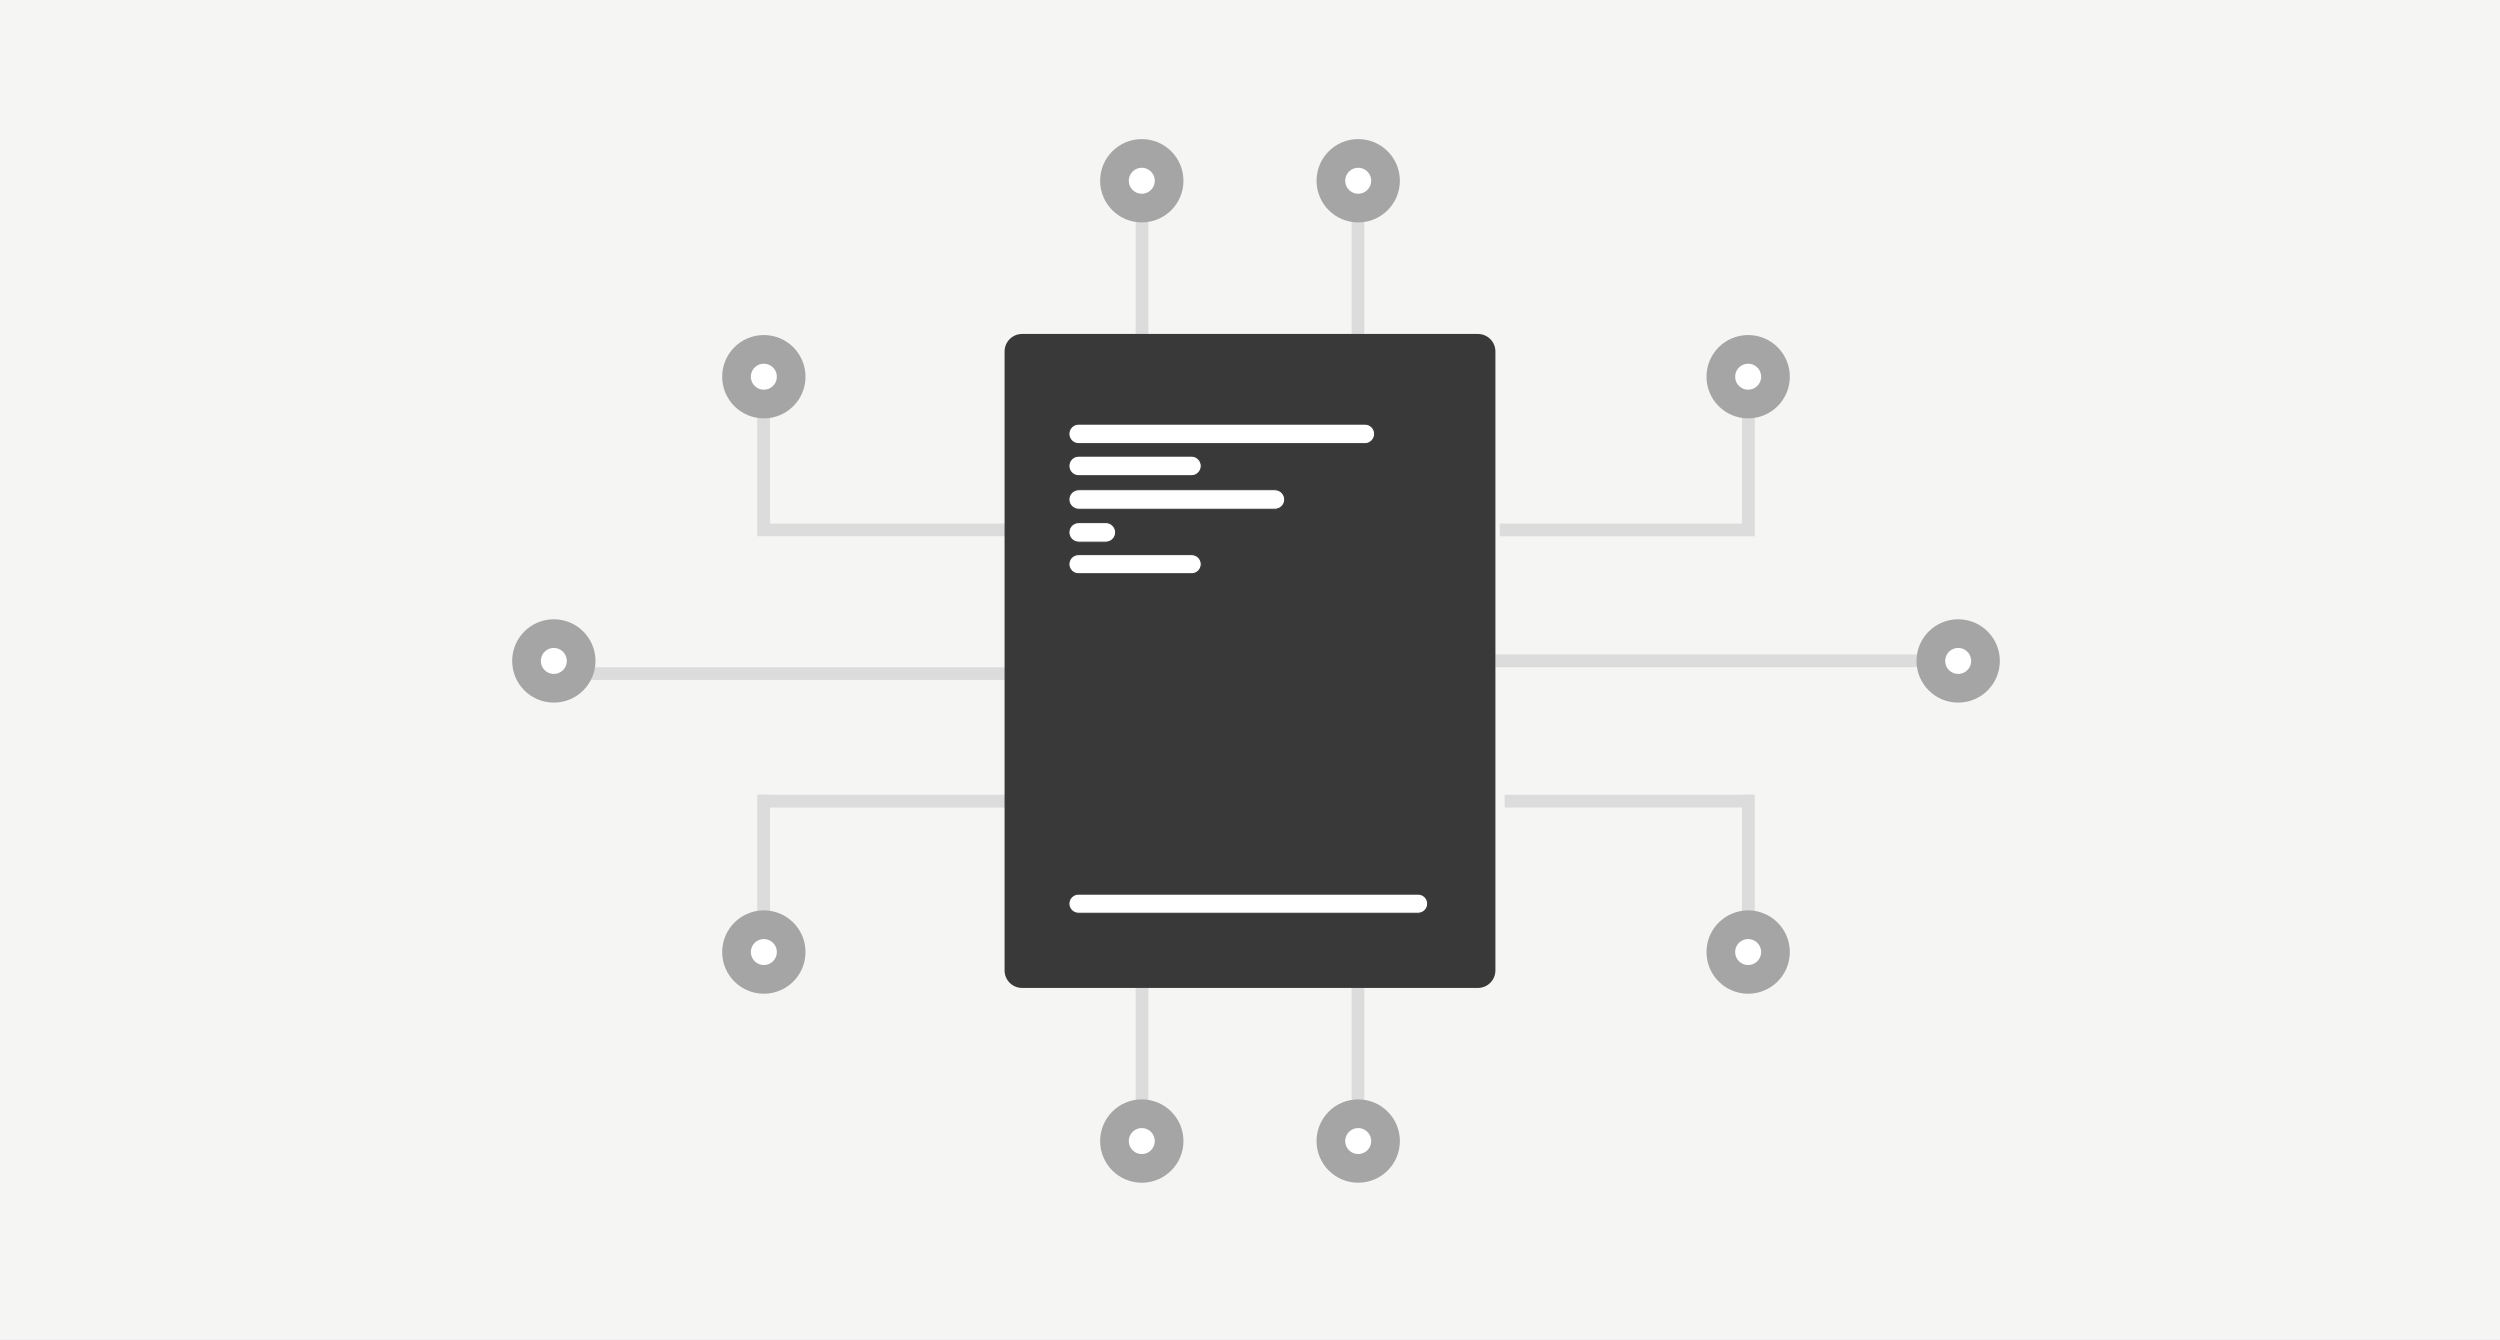
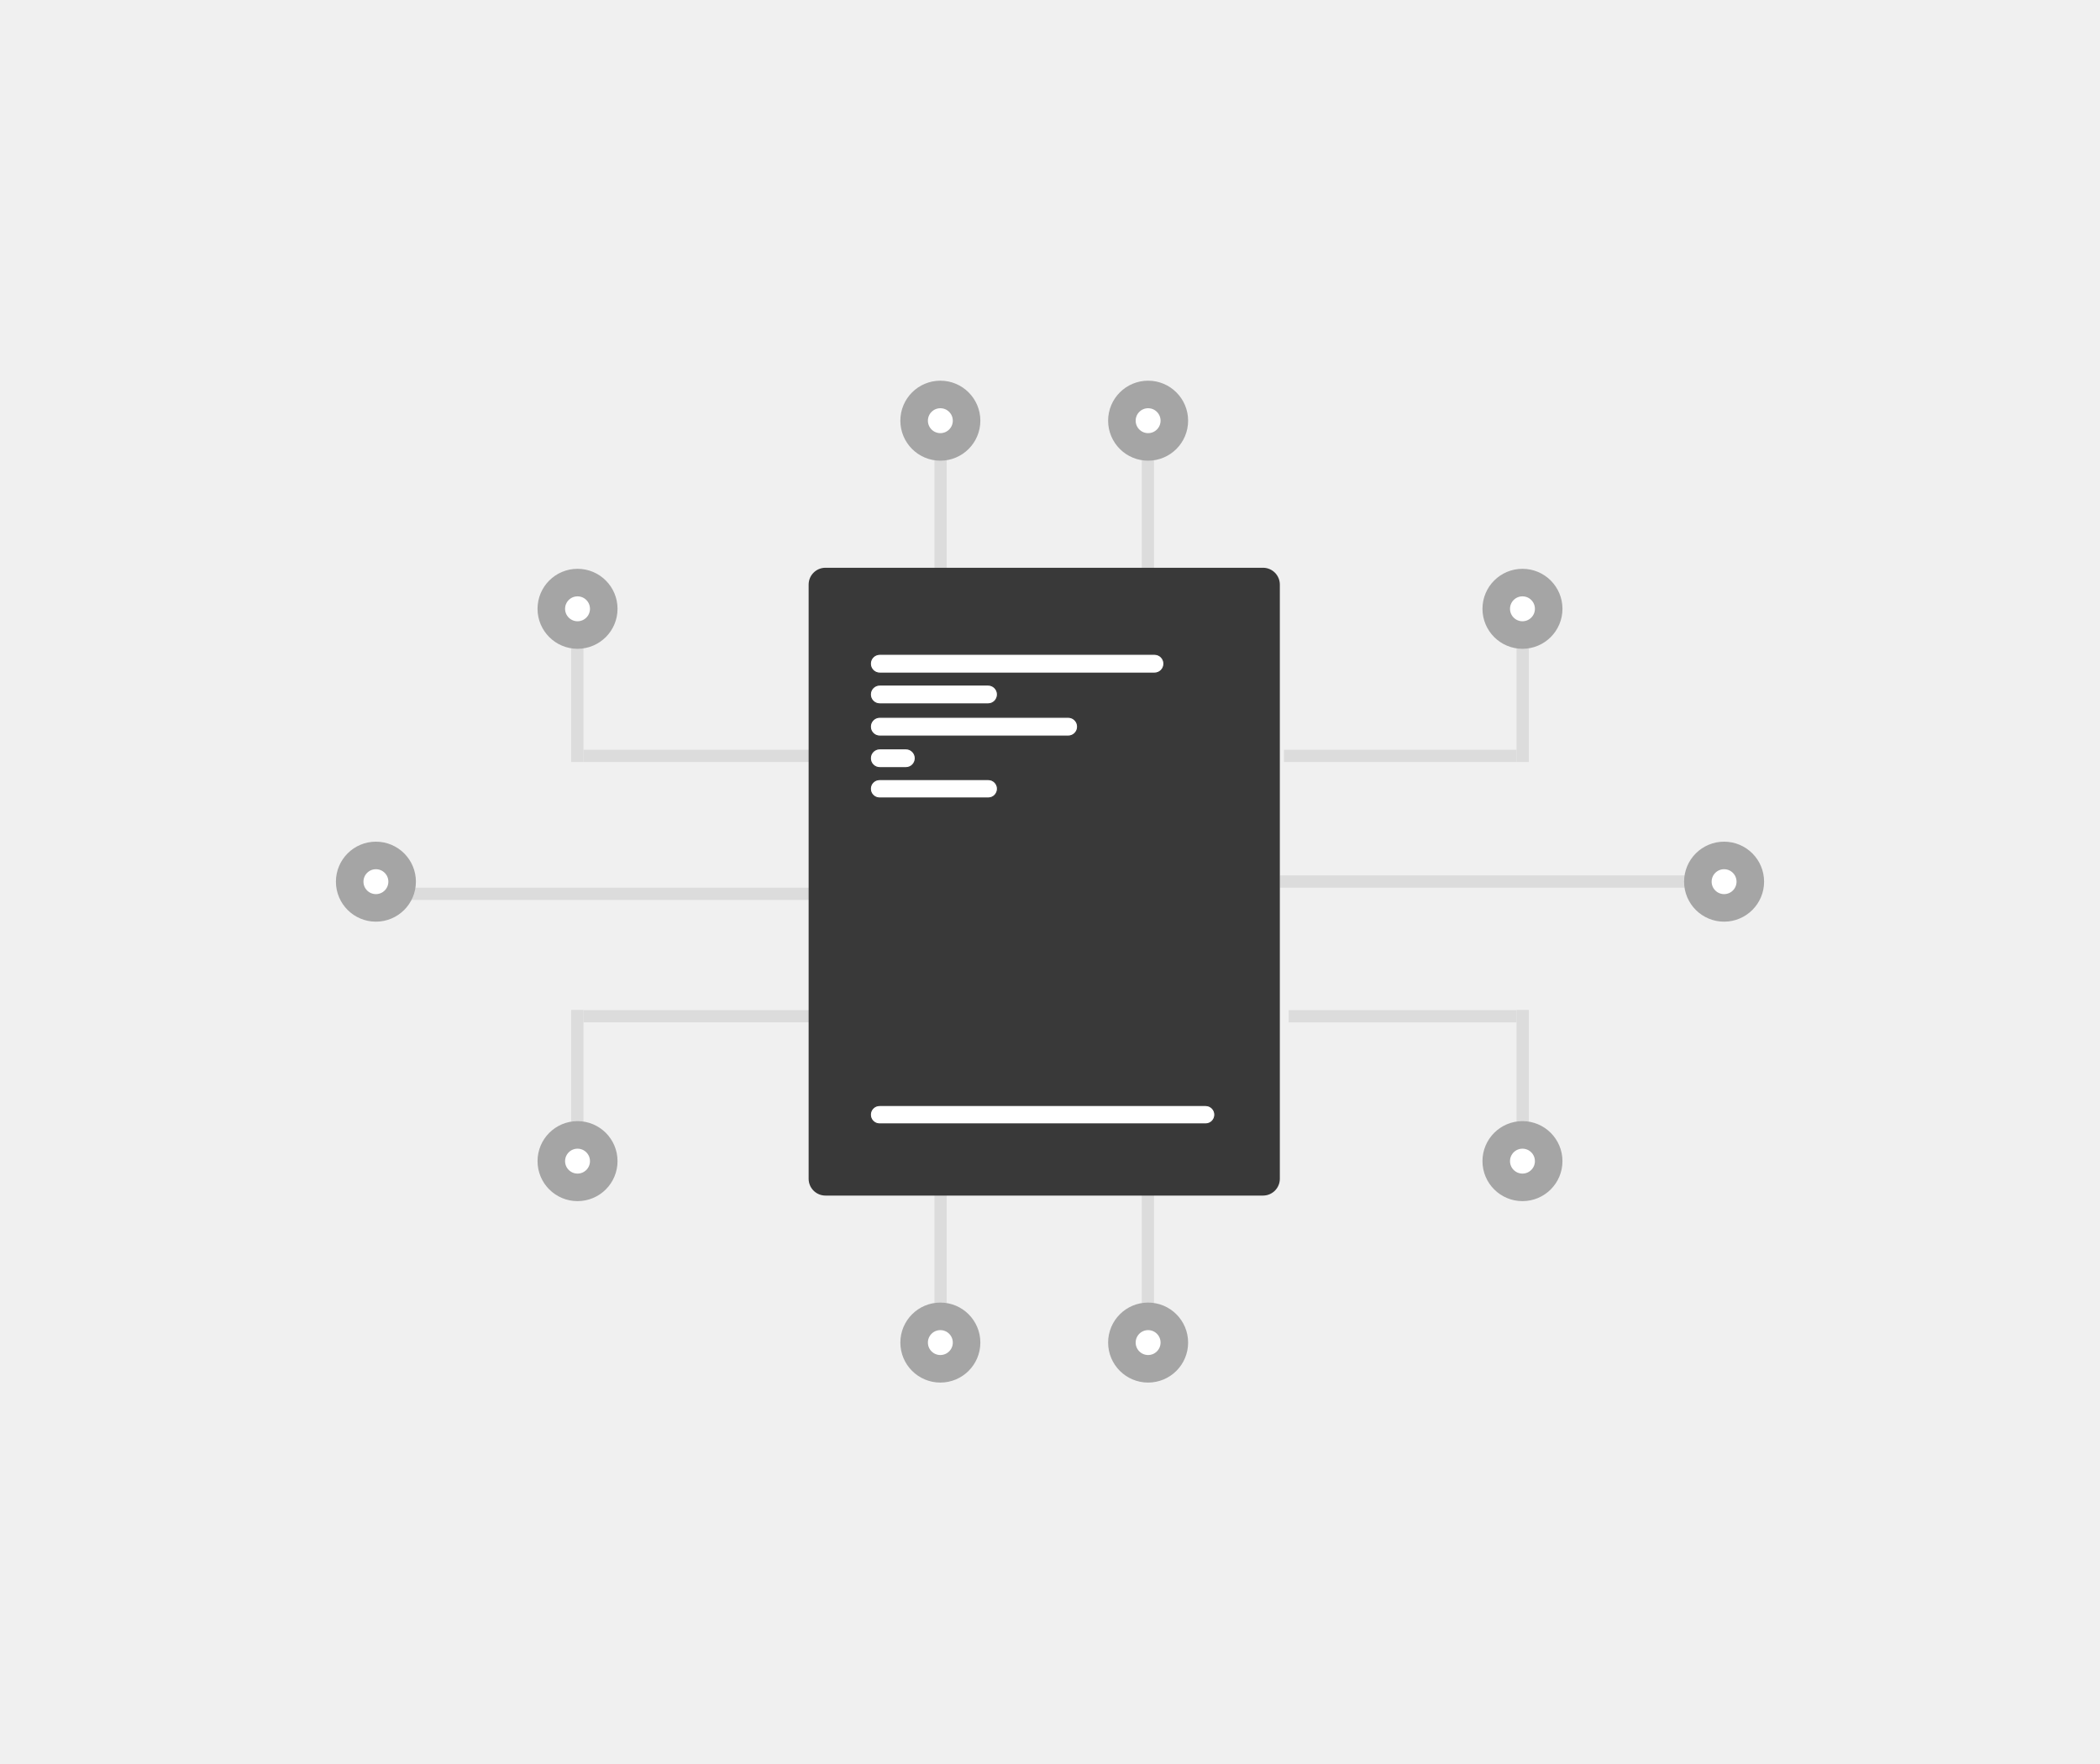
- <svg xmlns="http://www.w3.org/2000/svg" width="392" height="210" viewBox="0 0 392 210" fill="none">
-   <rect width="392" height="210" fill="#F5F5F4" />
-   <line x1="235.163" y1="83.09" x2="273.147" y2="83.09" stroke="#DCDCDC" stroke-width="2" />
-   <line x1="274.147" y1="59.392" x2="274.147" y2="84.09" stroke="#DCDCDC" stroke-width="2" />
-   <line x1="274.147" y1="124.584" x2="274.147" y2="149.282" stroke="#DCDCDC" stroke-width="2" />
-   <line x1="234.481" y1="103.616" x2="307.043" y2="103.616" stroke="#DCDCDC" stroke-width="2" />
-   <line x1="235.931" y1="125.616" x2="273.147" y2="125.616" stroke="#DCDCDC" stroke-width="2" />
-   <circle cx="274.111" cy="59.068" r="4.283" transform="rotate(90 274.111 59.0677)" fill="white" stroke="#A5A5A5" stroke-width="4.5" />
-   <circle cx="307.042" cy="103.636" r="4.283" transform="rotate(90 307.042 103.636)" fill="white" stroke="#A5A5A5" stroke-width="4.5" />
-   <circle cx="274.111" cy="149.282" r="4.283" transform="rotate(90 274.111 149.282)" fill="white" stroke="#A5A5A5" stroke-width="4.5" />
-   <line y1="-1" x2="37.984" y2="-1" transform="matrix(-1 8.74228e-08 8.74228e-08 1 158.72 84.0898)" stroke="#DCDCDC" stroke-width="2" />
-   <line y1="-1" x2="24.698" y2="-1" transform="matrix(1.31134e-07 1 1 -1.31134e-07 120.735 59.3921)" stroke="#DCDCDC" stroke-width="2" />
-   <line y1="-1" x2="24.698" y2="-1" transform="matrix(1.31134e-07 1 1 -1.31134e-07 120.735 124.584)" stroke="#DCDCDC" stroke-width="2" />
-   <line x1="160.019" y1="105.616" x2="86.84" y2="105.616" stroke="#DCDCDC" stroke-width="2" />
-   <line y1="-1" x2="37.216" y2="-1" transform="matrix(-1 8.74228e-08 8.74228e-08 1 157.952 126.616)" stroke="#DCDCDC" stroke-width="2" />
-   <circle r="4.283" transform="matrix(4.37114e-08 1 1 -4.37114e-08 119.772 59.0677)" fill="white" stroke="#A5A5A5" stroke-width="4.5" />
-   <circle r="4.283" transform="matrix(4.37114e-08 1 1 -4.37114e-08 86.8403 103.636)" fill="white" stroke="#A5A5A5" stroke-width="4.5" />
-   <circle r="4.283" transform="matrix(4.37114e-08 1 1 -4.37114e-08 119.772 149.282)" fill="white" stroke="#A5A5A5" stroke-width="4.5" />
-   <line x1="212.931" y1="53.04" x2="212.931" y2="28.343" stroke="#DCDCDC" stroke-width="2" />
-   <circle cx="212.967" cy="28.342" r="4.283" transform="rotate(-90 212.967 28.3424)" fill="white" stroke="#A5A5A5" stroke-width="4.5" />
-   <line y1="-1" x2="24.698" y2="-1" transform="matrix(-4.48205e-08 -1 -1 4.48205e-08 178.069 53.04)" stroke="#DCDCDC" stroke-width="2" />
-   <circle r="4.283" transform="matrix(6.24105e-08 -1 -1 -6.24105e-08 179.033 28.3424)" fill="white" stroke="#A5A5A5" stroke-width="4.5" />
-   <line x1="179.069" y1="154.22" x2="179.069" y2="178.918" stroke="#DCDCDC" stroke-width="2" />
-   <circle cx="179.033" cy="178.918" r="4.283" transform="rotate(90 179.033 178.918)" fill="white" stroke="#A5A5A5" stroke-width="4.5" />
-   <line y1="-1" x2="24.698" y2="-1" transform="matrix(-4.26023e-08 1 1 4.26023e-08 213.931 154.22)" stroke="#DCDCDC" stroke-width="2" />
-   <circle r="4.283" transform="matrix(-1.49833e-07 1 1 1.49833e-07 212.967 178.918)" fill="white" stroke="#A5A5A5" stroke-width="4.5" />
-   <rect width="76.963" height="102.543" rx="2.746" transform="matrix(-1 0 0 1 234.481 52.3647)" fill="#393939" />
-   <rect x="-0.082" y="0.082" width="56.256" height="3.001" rx="1.501" transform="matrix(-1 0 0 1 223.778 140.117)" fill="white" stroke="#393939" stroke-width="0.165" />
-   <rect x="-0.082" y="0.082" width="20.755" height="3.001" rx="1.501" transform="matrix(-1 0 0 1 188.276 86.8818)" fill="white" stroke="#393939" stroke-width="0.165" />
-   <rect x="-0.082" y="0.082" width="47.94" height="3.07" rx="1.535" transform="matrix(-1 0 0 1 215.461 66.4185)" fill="white" stroke="#393939" stroke-width="0.165" />
-   <rect x="-0.082" y="0.082" width="20.755" height="3.07" rx="1.535" transform="matrix(-1 0 0 1 188.276 71.4419)" fill="white" stroke="#393939" stroke-width="0.165" />
-   <rect x="-0.082" y="0.082" width="33.842" height="3.07" rx="1.535" transform="matrix(-1 0 0 1 201.364 76.7031)" fill="white" stroke="#393939" stroke-width="0.165" />
-   <rect x="-0.082" y="0.082" width="7.331" height="3.07" rx="1.535" transform="matrix(-1 0 0 1 174.852 81.8599)" fill="white" stroke="#393939" stroke-width="0.165" />
+ <svg xmlns="http://www.w3.org/2000/svg" width="343" height="288" viewBox="0 0 343 288" fill="none">
+   <line x1="209.722" y1="123.459" x2="247.706" y2="123.459" stroke="#DCDCDC" stroke-width="2" />
+   <line x1="248.706" y1="99.762" x2="248.706" y2="124.459" stroke="#DCDCDC" stroke-width="2" />
+   <line x1="248.706" y1="164.954" x2="248.706" y2="189.652" stroke="#DCDCDC" stroke-width="2" />
+   <line x1="209.04" y1="143.986" x2="281.601" y2="143.986" stroke="#DCDCDC" stroke-width="2" />
+   <line x1="210.49" y1="165.986" x2="247.706" y2="165.986" stroke="#DCDCDC" stroke-width="2" />
+   <circle cx="248.669" cy="99.437" r="4.283" transform="rotate(90 248.669 99.4374)" fill="white" stroke="#A5A5A5" stroke-width="4.5" />
+   <circle cx="281.601" cy="144.006" r="4.283" transform="rotate(90 281.601 144.006)" fill="white" stroke="#A5A5A5" stroke-width="4.5" />
+   <circle cx="248.669" cy="189.652" r="4.283" transform="rotate(90 248.669 189.652)" fill="white" stroke="#A5A5A5" stroke-width="4.5" />
+   <line y1="-1" x2="37.984" y2="-1" transform="matrix(-1 8.74228e-08 8.74228e-08 1 133.278 124.459)" stroke="#DCDCDC" stroke-width="2" />
+   <line y1="-1" x2="24.698" y2="-1" transform="matrix(1.31134e-07 1 1 -1.31134e-07 95.2941 99.7617)" stroke="#DCDCDC" stroke-width="2" />
+   <line y1="-1" x2="24.698" y2="-1" transform="matrix(1.31134e-07 1 1 -1.31134e-07 95.2941 164.954)" stroke="#DCDCDC" stroke-width="2" />
+   <line x1="134.578" y1="145.986" x2="61.399" y2="145.986" stroke="#DCDCDC" stroke-width="2" />
+   <line y1="-1" x2="37.216" y2="-1" transform="matrix(-1 8.74228e-08 8.74228e-08 1 132.51 166.986)" stroke="#DCDCDC" stroke-width="2" />
+   <circle r="4.283" transform="matrix(4.37114e-08 1 1 -4.37114e-08 94.3306 99.4374)" fill="white" stroke="#A5A5A5" stroke-width="4.5" />
+   <circle r="4.283" transform="matrix(4.37114e-08 1 1 -4.37114e-08 61.3989 144.006)" fill="white" stroke="#A5A5A5" stroke-width="4.5" />
+   <circle r="4.283" transform="matrix(4.37114e-08 1 1 -4.37114e-08 94.3306 189.652)" fill="white" stroke="#A5A5A5" stroke-width="4.5" />
+   <line x1="187.489" y1="93.41" x2="187.489" y2="68.712" stroke="#DCDCDC" stroke-width="2" />
+   <circle cx="187.526" cy="68.712" r="4.283" transform="rotate(-90 187.526 68.712)" fill="white" stroke="#A5A5A5" stroke-width="4.5" />
+   <line y1="-1" x2="24.698" y2="-1" transform="matrix(-4.48205e-08 -1 -1 4.48205e-08 152.628 93.4097)" stroke="#DCDCDC" stroke-width="2" />
+   <circle r="4.283" transform="matrix(6.24105e-08 -1 -1 -6.24105e-08 153.591 68.712)" fill="white" stroke="#A5A5A5" stroke-width="4.5" />
+   <line x1="153.628" y1="194.59" x2="153.628" y2="219.287" stroke="#DCDCDC" stroke-width="2" />
+   <circle cx="153.591" cy="219.287" r="4.283" transform="rotate(90 153.591 219.287)" fill="white" stroke="#A5A5A5" stroke-width="4.5" />
+   <line y1="-1" x2="24.698" y2="-1" transform="matrix(-4.26023e-08 1 1 4.26023e-08 188.489 194.59)" stroke="#DCDCDC" stroke-width="2" />
+   <circle r="4.283" transform="matrix(-1.49833e-07 1 1 1.49833e-07 187.526 219.287)" fill="white" stroke="#A5A5A5" stroke-width="4.5" />
+   <rect width="76.963" height="102.543" rx="2.746" transform="matrix(-1 0 0 1 209.04 92.7344)" fill="#393939" />
+   <rect x="-0.082" y="0.082" width="56.256" height="3.001" rx="1.501" transform="matrix(-1 0 0 1 198.336 180.486)" fill="white" stroke="#393939" stroke-width="0.165" />
+   <rect x="-0.082" y="0.082" width="20.755" height="3.001" rx="1.501" transform="matrix(-1 0 0 1 162.834 127.251)" fill="white" stroke="#393939" stroke-width="0.165" />
+   <rect x="-0.082" y="0.082" width="47.94" height="3.07" rx="1.535" transform="matrix(-1 0 0 1 190.02 106.788)" fill="white" stroke="#393939" stroke-width="0.165" />
+   <rect x="-0.082" y="0.082" width="20.755" height="3.07" rx="1.535" transform="matrix(-1 0 0 1 162.834 111.812)" fill="white" stroke="#393939" stroke-width="0.165" />
+   <rect x="-0.082" y="0.082" width="33.842" height="3.07" rx="1.535" transform="matrix(-1 0 0 1 175.922 117.073)" fill="white" stroke="#393939" stroke-width="0.165" />
+   <rect x="-0.082" y="0.082" width="7.331" height="3.07" rx="1.535" transform="matrix(-1 0 0 1 149.411 122.229)" fill="white" stroke="#393939" stroke-width="0.165" />
</svg>
